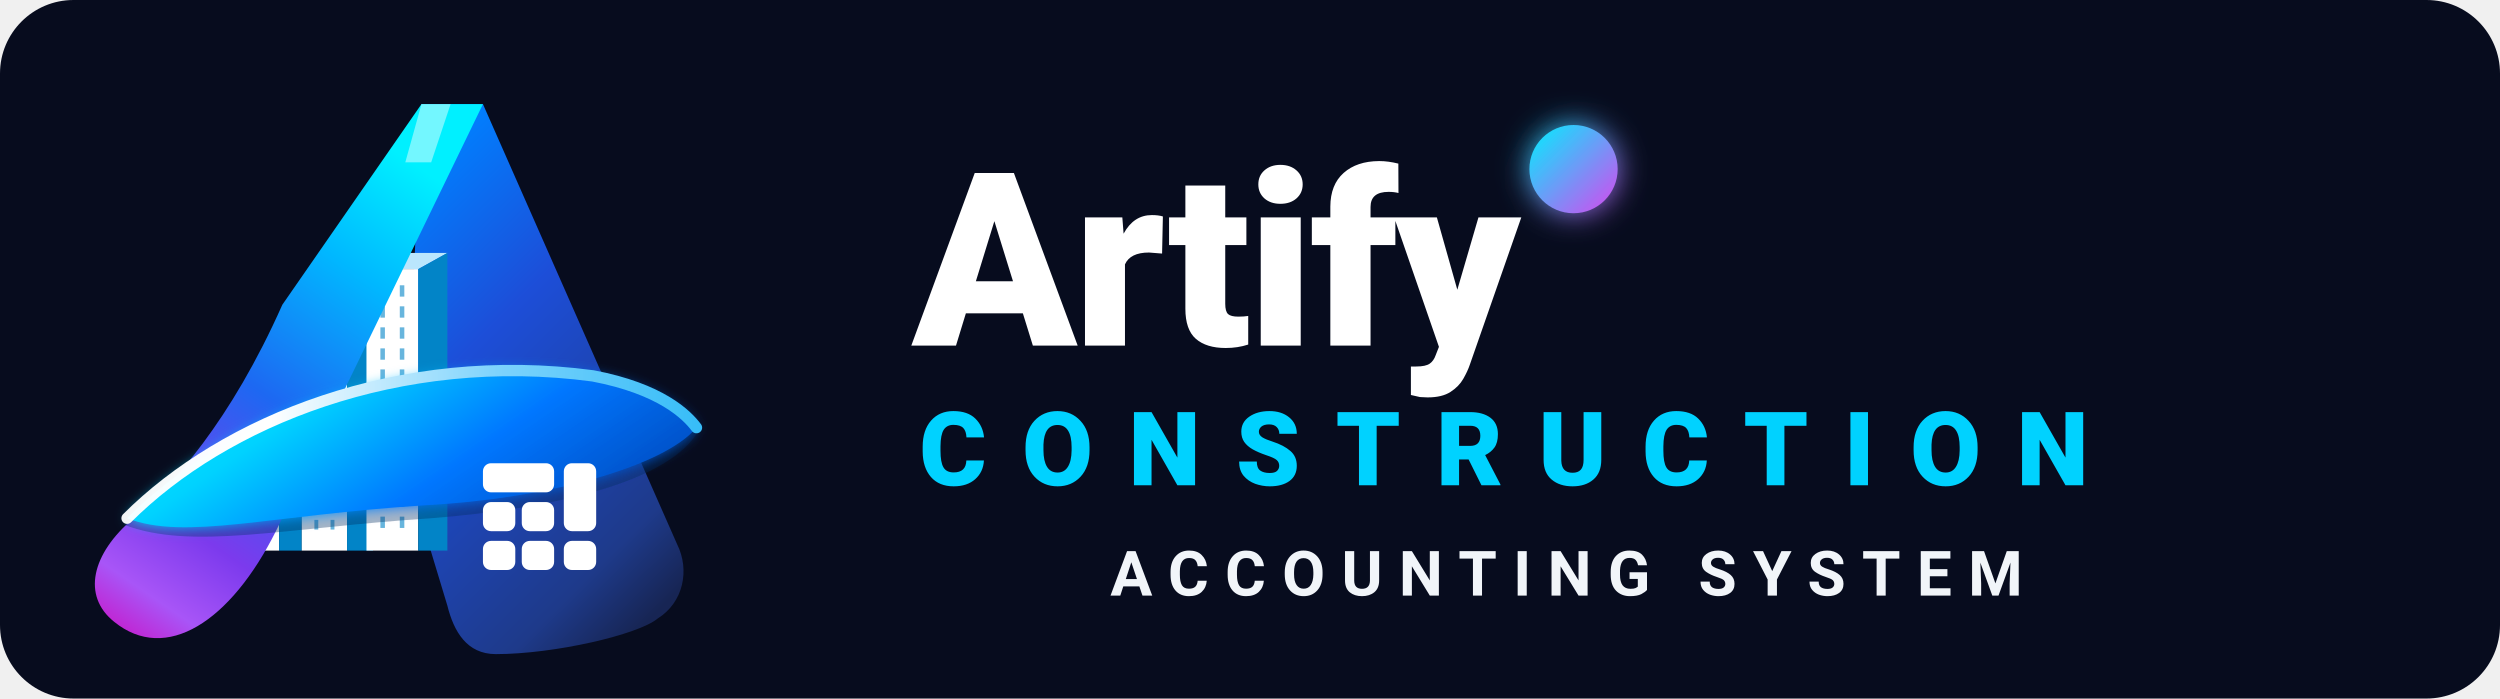
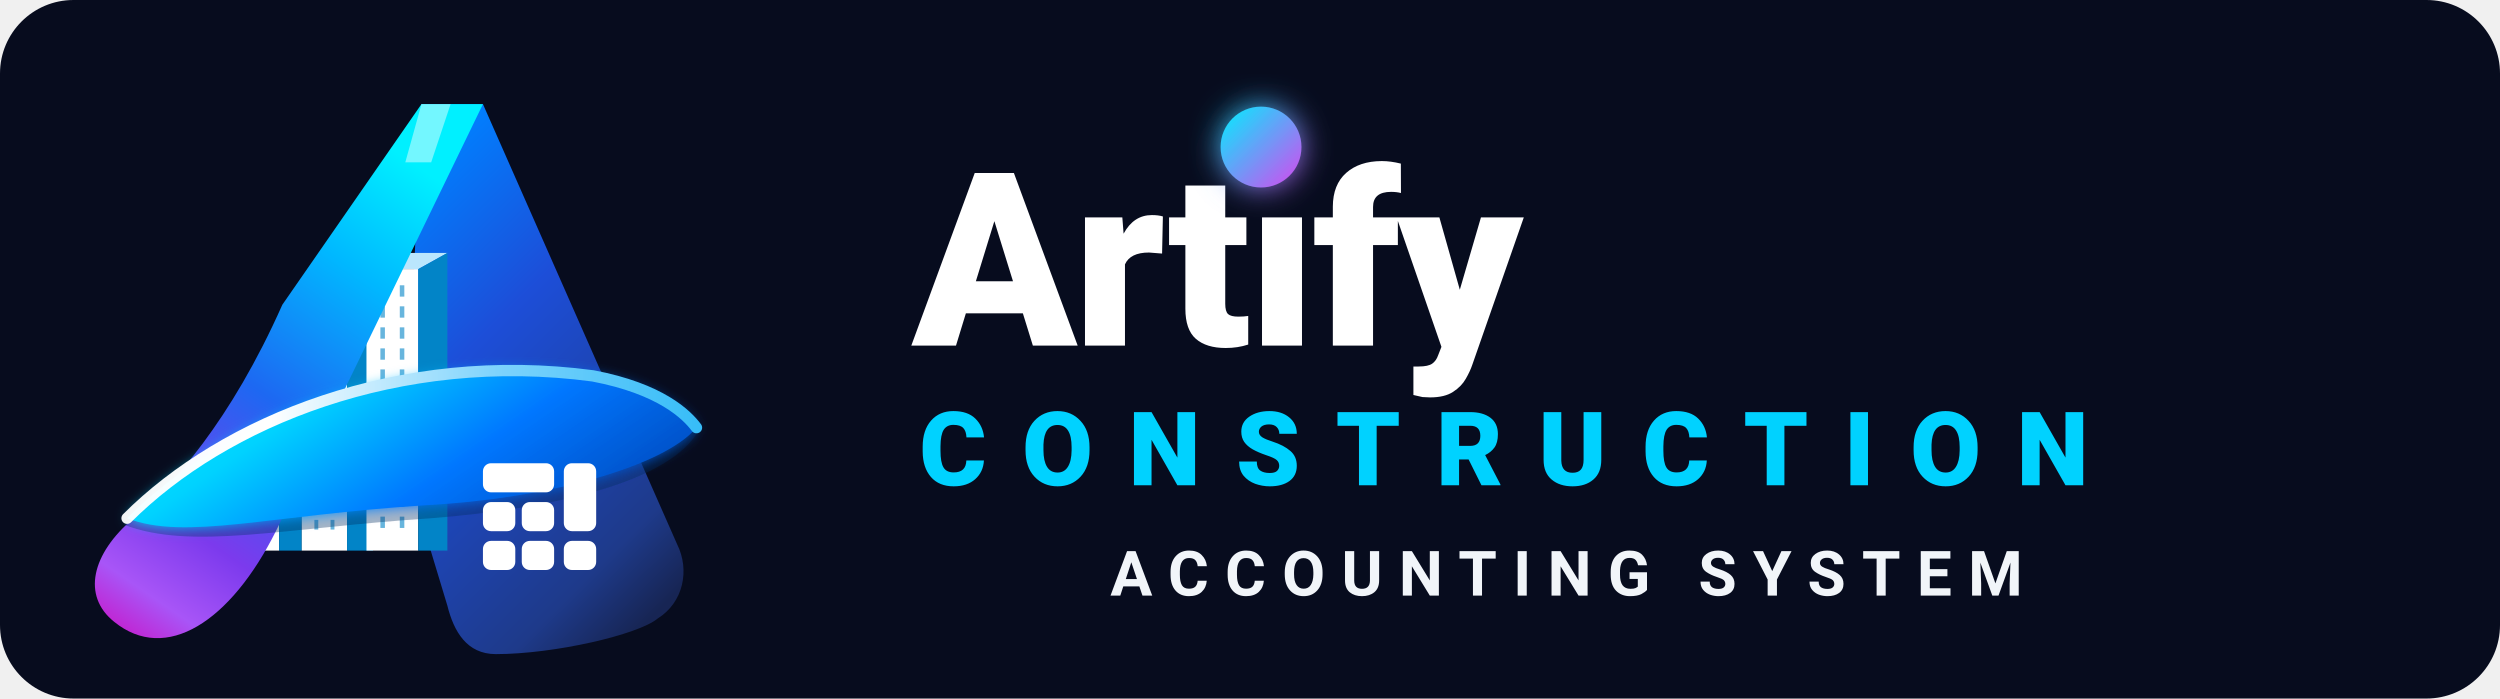
<svg xmlns="http://www.w3.org/2000/svg" viewBox="0 0 340 95" width="100%" height="100%" fill="none">
  <defs>
    <linearGradient id="artify-banner-swoop" x1="60%" y1="0%" x2="10%" y2="100%">
      <stop offset="0%" stop-color="#00F0FF" />
      <stop offset="22%" stop-color="#00B8FF" />
      <stop offset="50%" stop-color="#1D68F2" />
      <stop offset="78%" stop-color="#7C3AED" />
      <stop offset="92%" stop-color="#A855F7" />
      <stop offset="100%" stop-color="#C026D3" />
    </linearGradient>
    <linearGradient id="artify-banner-pillar" x1="25%" y1="0%" x2="75%" y2="100%">
      <stop offset="0%" stop-color="#0080FF" />
      <stop offset="35%" stop-color="#1D4ED8" />
      <stop offset="85%" stop-color="#1E3A8A" />
      <stop offset="100%" stop-color="#172554" />
    </linearGradient>
    <linearGradient id="artify-banner-bridge" x1="0%" y1="30%" x2="100%" y2="70%">
      <stop offset="0%" stop-color="#00F0FF" />
      <stop offset="25%" stop-color="#00D2FF" />
      <stop offset="60%" stop-color="#0077FF" />
      <stop offset="100%" stop-color="#0047BA" />
    </linearGradient>
    <linearGradient id="artify-banner-rim" x1="0%" y1="0%" x2="100%" y2="0%">
      <stop offset="0%" stop-color="#FFFFFF" stop-opacity="0.95" />
      <stop offset="25%" stop-color="#FFFFFF" />
      <stop offset="65%" stop-color="#7DD3FC" />
      <stop offset="100%" stop-color="#38BDF8" />
    </linearGradient>
    <linearGradient id="artify-banner-i-dot" x1="0%" y1="0%" x2="100%" y2="100%">
      <stop offset="0%" stop-color="#00F0FF" />
      <stop offset="100%" stop-color="#D946EF" />
    </linearGradient>
    <linearGradient id="artify-banner-cyan-line" x1="0%" y1="0%" x2="100%" y2="0%">
      <stop offset="0%" stop-color="#00D2FF" stop-opacity="0" />
      <stop offset="100%" stop-color="#00D2FF" />
    </linearGradient>
    <linearGradient id="artify-banner-purple-line" x1="0%" y1="0%" x2="100%" y2="0%">
      <stop offset="0%" stop-color="#C026D3" />
      <stop offset="100%" stop-color="#C026D3" stop-opacity="0" />
    </linearGradient>
    <linearGradient id="artify-banner-divider" x1="0%" y1="0%" x2="0%" y2="100%">
      <stop offset="0%" stop-color="#38BDF8" stop-opacity="0.05" />
      <stop offset="50%" stop-color="#38BDF8" stop-opacity="0.5" />
      <stop offset="100%" stop-color="#38BDF8" stop-opacity="0.05" />
    </linearGradient>
    <filter id="artify-banner-glow" x="-20%" y="-20%" width="140%" height="140%">
      <feGaussianBlur stdDeviation="2" result="blur" />
      <feComposite in="SourceGraphic" in2="blur" operator="over" />
    </filter>
    <filter id="artify-banner-dot-glow" x="-40%" y="-40%" width="180%" height="180%">
      <feGaussianBlur stdDeviation="2" result="blur" />
      <feComposite in="SourceGraphic" in2="blur" operator="over" />
    </filter>
  </defs>
  <rect width="340" height="95" rx="10" fill="#070c1e" />
  <g transform="translate(12, 8) scale(0.44)">
    <path d="M 103 14 L 122 14 L 182 150 C 186 158, 184 168, 176 173 C 170 178, 144 184, 126 184 C 117 184, 113 177, 111 169 L 98 126 Z" fill="url(#artify-banner-pillar)" />
    <g transform="translate(48, 92)">
      <path d="M 0 16 L 8 13 L 18 13 L 11 16 Z" fill="#BAE6FD" />
      <path d="M 0 16 L 11 16 L 11 60 L 0 60 Z" fill="#FFFFFF" />
      <path d="M 11 16 L 18 13 L 18 60 L 11 60 Z" fill="#0284C7" />
      <line x1="5.5" y1="20" x2="5.5" y2="56" stroke="#0284C7" stroke-width="1.2" stroke-dasharray="3,2" stroke-opacity="0.6" />
    </g>
    <g transform="translate(66, 68)">
      <path d="M 0 20 L 9 16 L 22 16 L 14 20 Z" fill="#BAE6FD" />
      <path d="M 0 20 L 14 20 L 14 84 L 0 84 Z" fill="#FFFFFF" />
      <path d="M 14 20 L 22 16 L 22 84 L 14 84 Z" fill="#0284C7" />
      <line x1="4.5" y1="25" x2="4.5" y2="78" stroke="#0284C7" stroke-width="1.2" stroke-dasharray="3,2.5" stroke-opacity="0.6" />
      <line x1="9.5" y1="25" x2="9.5" y2="78" stroke="#0284C7" stroke-width="1.2" stroke-dasharray="3,2.5" stroke-opacity="0.6" />
    </g>
    <g transform="translate(86, 40)">
      <path d="M 0 25 L 10 20 L 25 20 L 16 25 Z" fill="#BAE6FD" />
      <path d="M 0 25 L 16 25 L 16 112 L 0 112 Z" fill="#FFFFFF" />
      <path d="M 16 25 L 25 20 L 25 112 L 16 112 Z" fill="#0284C7" />
      <line x1="5" y1="30" x2="5" y2="105" stroke="#0284C7" stroke-width="1.4" stroke-dasharray="3.5,3" stroke-opacity="0.6" />
      <line x1="11" y1="30" x2="11" y2="105" stroke="#0284C7" stroke-width="1.4" stroke-dasharray="3.5,3" stroke-opacity="0.6" />
    </g>
    <path d="M 103 14 L 122 14 L 58 146 C 44 174, 24 187, 8 174 C -2 166, 1 153, 14 142 C 26 132, 44 112, 60 76 L 103 14 Z" fill="url(#artify-banner-swoop)" />
    <path d="M 103 14 L 112 14 L 106 32 L 98 32 Z" fill="#FFFFFF" fill-opacity="0.45" />
    <path d="M 11 144 C 40 114, 94 92, 154 100 C 176 104, 185 112, 188 116 C 178 131, 144 139, 106 142 C 60 145, 32 152, 11 144 Z" fill="#022859" fill-opacity="0.35" />
    <path d="M 12 142 C 42 112, 96 90, 156 98 C 177 102, 185 110, 188 114 C 178 126, 142 136, 104 138 C 56 141, 30 149, 12 142 Z" fill="url(#artify-banner-bridge)" filter="url(#artify-banner-glow)" />
    <path d="M 12 142 C 42 112, 96 90, 156 98 C 177 102, 185 110, 188 114" stroke="url(#artify-banner-rim)" stroke-width="3.5" stroke-linecap="round" fill="none" />
    <g transform="translate(122, 125)">
      <rect x="0" y="0" width="22" height="9" rx="2.5" fill="#FFFFFF" />
      <rect x="25" y="0" width="10" height="21" rx="2.5" fill="#FFFFFF" />
      <rect x="0" y="12" width="10" height="9" rx="2.5" fill="#FFFFFF" />
      <rect x="12" y="12" width="10" height="9" rx="2.5" fill="#FFFFFF" />
      <rect x="0" y="24" width="10" height="9" rx="2.5" fill="#FFFFFF" />
      <rect x="12" y="24" width="10" height="9" rx="2.5" fill="#FFFFFF" />
      <rect x="25" y="24" width="10" height="9" rx="2.5" fill="#FFFFFF" />
    </g>
  </g>
  <line x1="110" y1="18" x2="110" y2="78" stroke="url(#artify-banner-divider)" stroke-width="1.2" />
  <g transform="translate(124, 47)">
-     <text x="0" y="0" font-family="system-ui, -apple-system, BlinkMacSystemFont, 'Segoe UI', Roboto, sans-serif" font-size="33" font-weight="800" fill="#FFFFFF" letter-spacing="-0.5">
-       Artify
-     </text>
-     <circle cx="90" cy="-24" r="6" fill="url(#artify-banner-i-dot)" filter="url(#artify-banner-dot-glow)" />
+     <text x="0" y="0" font-family="system-ui, -apple-system, BlinkMacSystemFont, 'Segoe UI', Roboto, 'Liberation Sans', sans-serif" font-size="33" font-weight="800" fill="#FFFFFF" letter-spacing="-0.5">Artıfy</text>
+     <circle cx="47.5" cy="-27" r="5.5" fill="url(#artify-banner-i-dot)" filter="url(#artify-banner-dot-glow)" />
  </g>
  <text x="125" y="66" font-family="system-ui, -apple-system, BlinkMacSystemFont, 'Segoe UI', Roboto, sans-serif" font-size="14" font-weight="800" fill="#00D2FF" letter-spacing="4.8">
    CONSTRUCTION
  </text>
  <g transform="translate(125, 78)">
    <line x1="0" y1="0" x2="20" y2="0" stroke="url(#artify-banner-cyan-line)" stroke-width="1.6" stroke-linecap="round" />
    <text x="26" y="3" font-family="system-ui, -apple-system, BlinkMacSystemFont, 'Segoe UI', Roboto, sans-serif" font-size="8.5" font-weight="700" fill="#F1F5F9" letter-spacing="2.2">
      ACCOUNTING SYSTEM
    </text>
    <line x1="154" y1="0" x2="174" y2="0" stroke="url(#artify-banner-purple-line)" stroke-width="1.6" stroke-linecap="round" />
  </g>
</svg>
